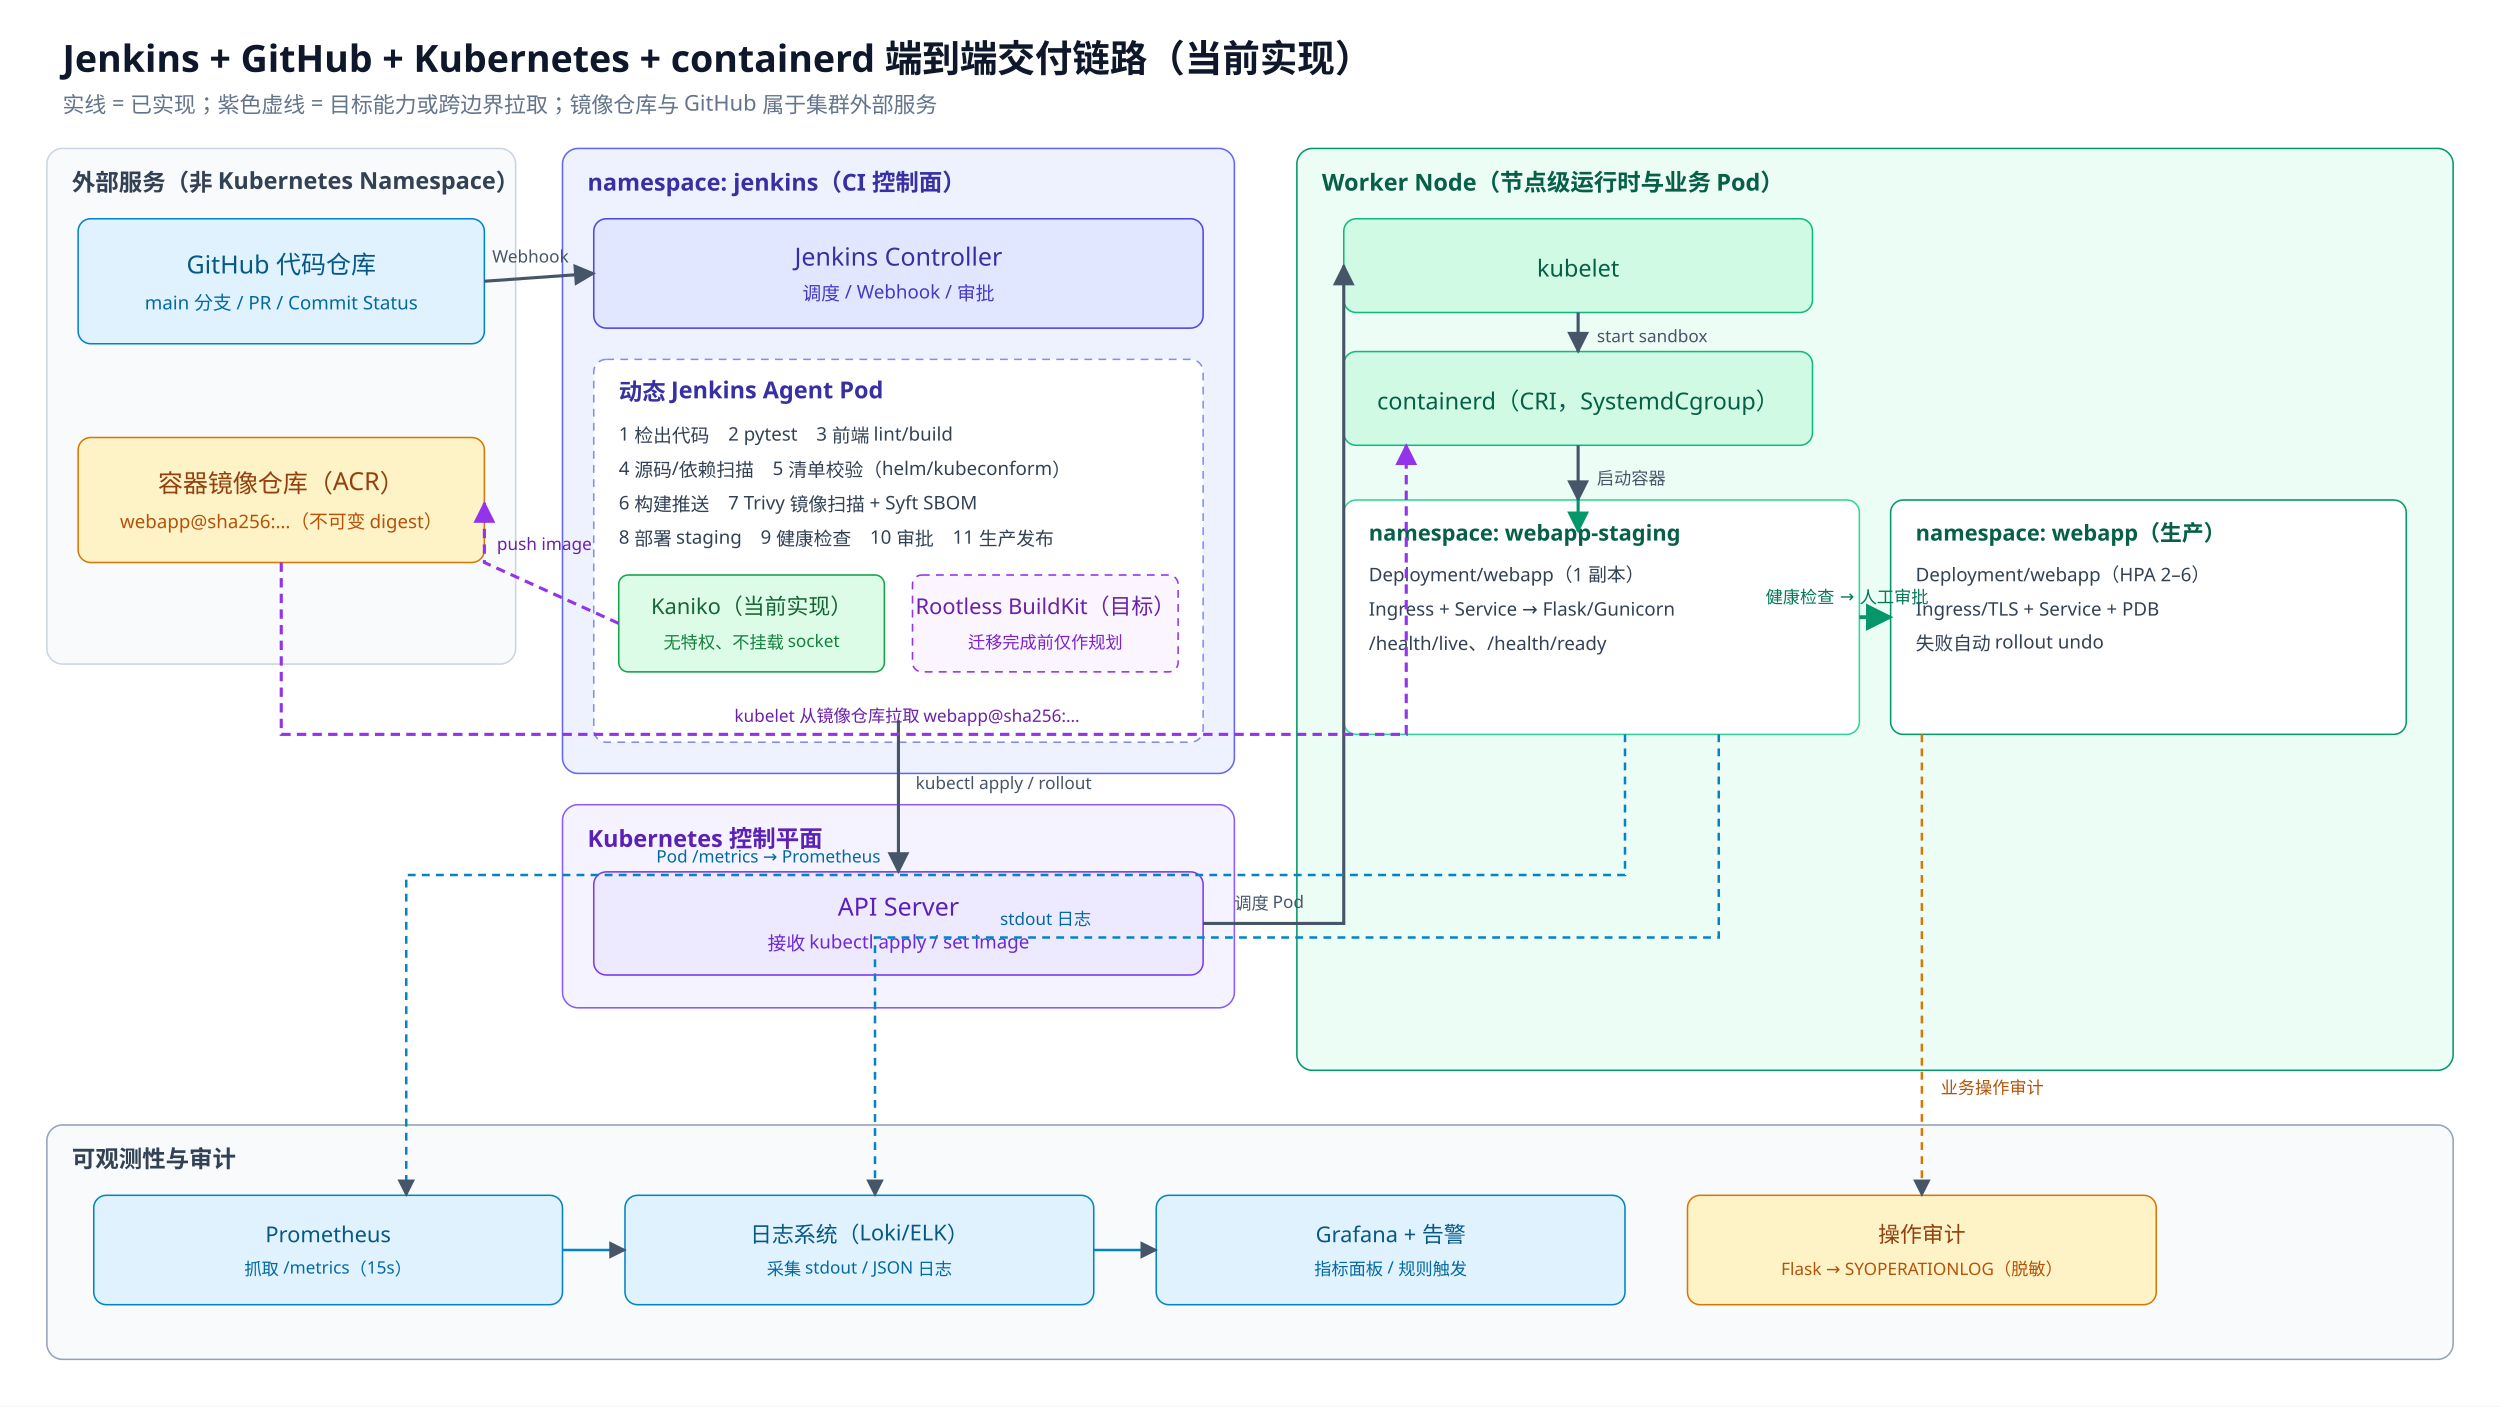
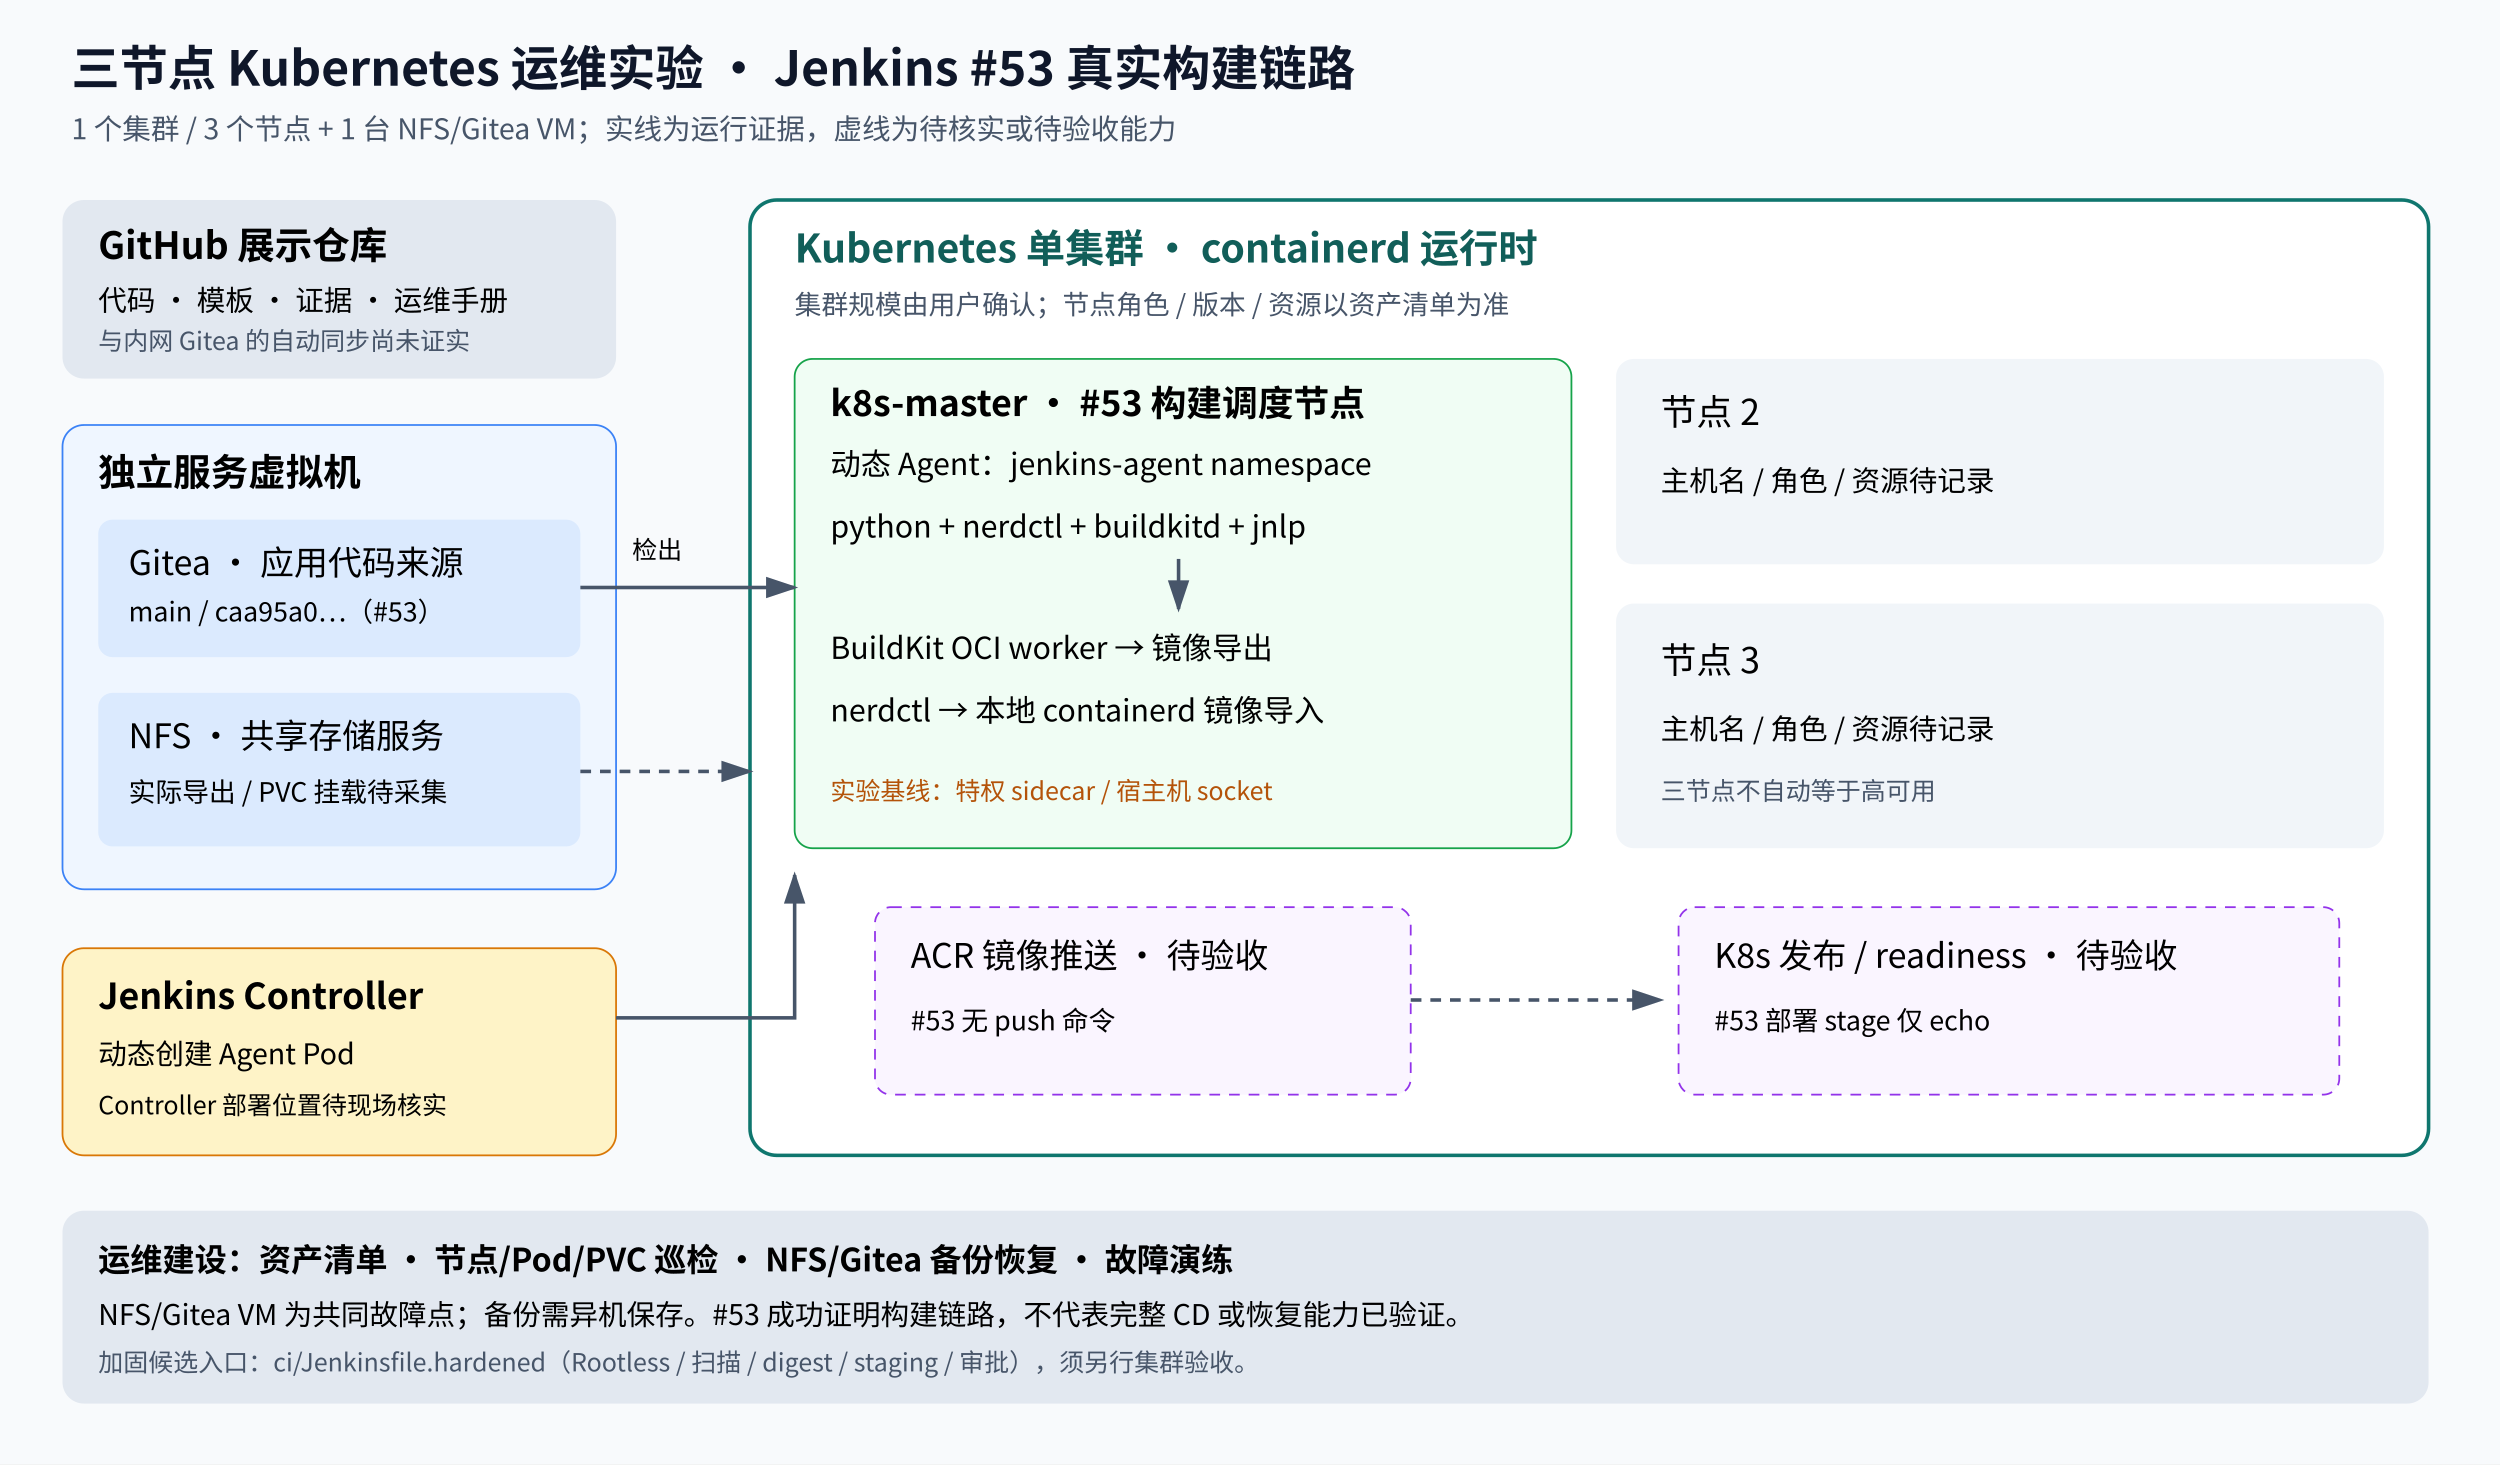
- <svg xmlns="http://www.w3.org/2000/svg" width="1600" height="900" viewBox="0 0 1600 900" font-family="Microsoft YaHei, Noto Sans SC, PingFang SC, sans-serif">
+ <svg xmlns="http://www.w3.org/2000/svg" width="1400" height="820" viewBox="0 0 1400 820">
  <defs>
-     <marker id="arrow" viewBox="0 0 10 10" refX="9" refY="5" markerWidth="7" markerHeight="7" orient="auto-start-reverse">
-       <path d="M 0 0 L 10 5 L 0 10 z" fill="#475569" />
-     </marker>
-     <marker id="arrow-dashed" viewBox="0 0 10 10" refX="9" refY="5" markerWidth="7" markerHeight="7" orient="auto-start-reverse">
-       <path d="M 0 0 L 10 5 L 0 10 z" fill="#9333ea" />
-     </marker>
-     <marker id="arrow-green" viewBox="0 0 10 10" refX="9" refY="5" markerWidth="7" markerHeight="7" orient="auto-start-reverse">
-       <path d="M 0 0 L 10 5 L 0 10 z" fill="#059669" />
+     <marker id="arrow" markerWidth="10" markerHeight="10" refX="8" refY="3" orient="auto">
+       <path d="M0,0 L0,6 L9,3 z" fill="#475569" />
    </marker>
  </defs>
-   <rect width="1600" height="900" fill="#ffffff" />
-   <text x="40" y="46" font-size="24" font-weight="bold" fill="#0f172a">Jenkins + GitHub + Kubernetes + containerd 端到端交付链路（当前实现）</text>
-   <text x="40" y="72" font-size="14" fill="#64748b">实线 = 已实现；紫色虚线 = 目标能力或跨边界拉取；镜像仓库与 GitHub 属于集群外部服务</text>
-   <rect x="30" y="95" width="300" height="330" rx="10" fill="#f8fafc" stroke="#cbd5e1" />
-   <text x="46" y="122" font-size="15" font-weight="bold" fill="#334155">外部服务（非 Kubernetes Namespace）</text>
-   <rect x="50" y="140" width="260" height="80" rx="8" fill="#e0f2fe" stroke="#0284c7" />
-   <text x="180" y="175" font-size="16" text-anchor="middle" fill="#075985">GitHub 代码仓库</text>
-   <text x="180" y="198" font-size="12" text-anchor="middle" fill="#0369a1">main 分支 / PR / Commit Status</text>
-   <rect x="50" y="280" width="260" height="80" rx="8" fill="#fef3c7" stroke="#d97706" />
-   <text x="180" y="315" font-size="16" text-anchor="middle" fill="#92400e">容器镜像仓库（ACR）</text>
-   <text x="180" y="338" font-size="12" text-anchor="middle" fill="#b45309">webapp@sha256:…（不可变 digest）</text>
-   <rect x="360" y="95" width="430" height="400" rx="10" fill="#eef2ff" stroke="#6366f1" />
-   <text x="376" y="122" font-size="15" font-weight="bold" fill="#3730a3">namespace: jenkins（CI 控制面）</text>
-   <rect x="380" y="140" width="390" height="70" rx="8" fill="#e0e7ff" stroke="#4f46e5" />
-   <text x="575" y="170" font-size="16" text-anchor="middle" fill="#3730a3">Jenkins Controller</text>
-   <text x="575" y="192" font-size="12" text-anchor="middle" fill="#4338ca">调度 / Webhook / 审批</text>
-   <rect x="380" y="230" width="390" height="245" rx="8" fill="#ffffff" stroke="#818cf8" stroke-dasharray="5 4" />
-   <text x="396" y="256" font-size="15" font-weight="bold" fill="#3730a3">动态 Jenkins Agent Pod</text>
-   <text x="396" y="282" font-size="12" fill="#334155">1 检出代码　2 pytest　3 前端 lint/build</text>
-   <text x="396" y="304" font-size="12" fill="#334155">4 源码/依赖扫描　5 清单校验（helm/kubeconform）</text>
-   <text x="396" y="326" font-size="12" fill="#334155">6 构建推送　7 Trivy 镜像扫描 + Syft SBOM</text>
-   <text x="396" y="348" font-size="12" fill="#334155">8 部署 staging　9 健康检查　10 审批　11 生产发布</text>
-   <rect x="396" y="368" width="170" height="62" rx="6" fill="#dcfce7" stroke="#16a34a" />
-   <text x="481" y="393" font-size="14" text-anchor="middle" fill="#166534">Kaniko（当前实现）</text>
-   <text x="481" y="415" font-size="11" text-anchor="middle" fill="#15803d">无特权、不挂载 socket</text>
-   <rect x="584" y="368" width="170" height="62" rx="6" fill="#faf5ff" stroke="#9333ea" stroke-dasharray="5 4" />
-   <text x="669" y="393" font-size="14" text-anchor="middle" fill="#6b21a8">Rootless BuildKit（目标）</text>
-   <text x="669" y="415" font-size="11" text-anchor="middle" fill="#7e22ce">迁移完成前仅作规划</text>
-   <rect x="360" y="515" width="430" height="130" rx="10" fill="#f5f3ff" stroke="#8b5cf6" />
-   <text x="376" y="542" font-size="15" font-weight="bold" fill="#5b21b6">Kubernetes 控制平面</text>
-   <rect x="380" y="558" width="390" height="66" rx="8" fill="#ede9fe" stroke="#7c3aed" />
-   <text x="575" y="586" font-size="16" text-anchor="middle" fill="#5b21b6">API Server</text>
-   <text x="575" y="608" font-size="12" text-anchor="middle" fill="#6d28d9">接收 kubectl apply / set image</text>
-   <rect x="830" y="95" width="740" height="590" rx="10" fill="#ecfdf5" stroke="#059669" />
-   <text x="846" y="122" font-size="15" font-weight="bold" fill="#065f46">Worker Node（节点级运行时与业务 Pod）</text>
-   <rect x="860" y="140" width="300" height="60" rx="8" fill="#d1fae5" stroke="#10b981" />
-   <text x="1010" y="177" font-size="15" text-anchor="middle" fill="#065f46">kubelet</text>
-   <rect x="860" y="225" width="300" height="60" rx="8" fill="#d1fae5" stroke="#10b981" />
-   <text x="1010" y="262" font-size="15" text-anchor="middle" fill="#065f46">containerd（CRI，SystemdCgroup）</text>
-   <rect x="860" y="320" width="330" height="150" rx="8" fill="#ffffff" stroke="#34d399" />
-   <text x="876" y="346" font-size="14" font-weight="bold" fill="#065f46">namespace: webapp-staging</text>
-   <text x="876" y="372" font-size="12" fill="#334155">Deployment/webapp（1 副本）</text>
-   <text x="876" y="394" font-size="12" fill="#334155">Ingress + Service → Flask/Gunicorn</text>
-   <text x="876" y="416" font-size="12" fill="#334155">/health/live、/health/ready</text>
-   <rect x="1210" y="320" width="330" height="150" rx="8" fill="#ffffff" stroke="#059669" />
-   <text x="1226" y="346" font-size="14" font-weight="bold" fill="#065f46">namespace: webapp（生产）</text>
-   <text x="1226" y="372" font-size="12" fill="#334155">Deployment/webapp（HPA 2–6）</text>
-   <text x="1226" y="394" font-size="12" fill="#334155">Ingress/TLS + Service + PDB</text>
-   <text x="1226" y="416" font-size="12" fill="#334155">失败自动 rollout undo</text>
-   <rect x="30" y="720" width="1540" height="150" rx="10" fill="#f8fafc" stroke="#94a3b8" />
-   <text x="46" y="747" font-size="15" font-weight="bold" fill="#334155">可观测性与审计</text>
-   <rect x="60" y="765" width="300" height="70" rx="8" fill="#e0f2fe" stroke="#0284c7" />
-   <text x="210" y="795" font-size="14" text-anchor="middle" fill="#075985">Prometheus</text>
-   <text x="210" y="816" font-size="11" text-anchor="middle" fill="#0369a1">抓取 /metrics（15s）</text>
-   <rect x="400" y="765" width="300" height="70" rx="8" fill="#e0f2fe" stroke="#0284c7" />
-   <text x="550" y="795" font-size="14" text-anchor="middle" fill="#075985">日志系统（Loki/ELK）</text>
-   <text x="550" y="816" font-size="11" text-anchor="middle" fill="#0369a1">采集 stdout / JSON 日志</text>
-   <rect x="740" y="765" width="300" height="70" rx="8" fill="#e0f2fe" stroke="#0284c7" />
-   <text x="890" y="795" font-size="14" text-anchor="middle" fill="#075985">Grafana + 告警</text>
-   <text x="890" y="816" font-size="11" text-anchor="middle" fill="#0369a1">指标面板 / 规则触发</text>
-   <rect x="1080" y="765" width="300" height="70" rx="8" fill="#fef3c7" stroke="#d97706" />
-   <text x="1230" y="795" font-size="14" text-anchor="middle" fill="#92400e">操作审计</text>
-   <text x="1230" y="816" font-size="11" text-anchor="middle" fill="#b45309">Flask → SYOPERATIONLOG（脱敏）</text>
-   <path d="M 310 180 L 380 175" stroke="#475569" stroke-width="2" fill="none" marker-end="url(#arrow)" />
-   <text x="315" y="168" font-size="11" fill="#475569">Webhook</text>
-   <path d="M 396 399 L 310 360 L 310 322" stroke="#9333ea" stroke-width="2" fill="none" stroke-dasharray="6 4" marker-end="url(#arrow-dashed)" />
-   <text x="318" y="352" font-size="11" fill="#6b21a8">push image</text>
-   <path d="M 575 461 L 575 558" stroke="#475569" stroke-width="2" fill="none" marker-end="url(#arrow)" />
-   <text x="586" y="505" font-size="11" fill="#475569">kubectl apply / rollout</text>
-   <path d="M 770 591 L 860 591 L 860 180 L 860 170" stroke="#475569" stroke-width="2" fill="none" marker-end="url(#arrow)" />
-   <text x="790" y="582" font-size="11" fill="#475569">调度 Pod</text>
-   <path d="M 1010 200 L 1010 225" stroke="#475569" stroke-width="2" fill="none" marker-end="url(#arrow)" />
-   <text x="1022" y="219" font-size="11" fill="#475569">start sandbox</text>
-   <path d="M 1010 285 L 1010 320" stroke="#475569" stroke-width="2" fill="none" marker-end="url(#arrow)" />
-   <text x="1022" y="310" font-size="11" fill="#475569">启动容器</text>
-   <path d="M 180 360 L 180 470 L 900 470 L 900 285" stroke="#9333ea" stroke-width="2" fill="none" stroke-dasharray="6 4" marker-end="url(#arrow-dashed)" />
-   <text x="470" y="462" font-size="11" fill="#6b21a8">kubelet 从镜像仓库拉取 webapp@sha256:…</text>
-   <path d="M 1010 320 L 1010 340" stroke="#059669" stroke-width="2" fill="none" marker-end="url(#arrow-green)" />
-   <path d="M 1190 395 L 1210 395" stroke="#059669" stroke-width="2.5" fill="none" marker-end="url(#arrow-green)" />
-   <text x="1130" y="386" font-size="11" fill="#047857">健康检查 → 人工审批</text>
-   <path d="M 1040 470 L 1040 560 L 260 560 L 260 765" stroke="#0284c7" stroke-width="1.6" fill="none" stroke-dasharray="5 4" marker-end="url(#arrow)" />
-   <text x="420" y="552" font-size="11" fill="#0369a1">Pod /metrics → Prometheus</text>
-   <path d="M 1100 470 L 1100 600 L 560 600 L 560 765" stroke="#0284c7" stroke-width="1.6" fill="none" stroke-dasharray="5 4" marker-end="url(#arrow)" />
-   <text x="640" y="592" font-size="11" fill="#0369a1">stdout 日志</text>
-   <path d="M 360 800 L 400 800" stroke="#0284c7" stroke-width="1.6" fill="none" marker-end="url(#arrow)" />
-   <path d="M 700 800 L 740 800" stroke="#0284c7" stroke-width="1.6" fill="none" marker-end="url(#arrow)" />
-   <path d="M 1230 470 L 1230 700 L 1230 765" stroke="#d97706" stroke-width="1.6" fill="none" stroke-dasharray="5 4" marker-end="url(#arrow)" />
-   <text x="1242" y="700" font-size="11" fill="#b45309">业务操作审计</text>
+   <rect width="1400" height="820" fill="#f8fafc" />
+   <g font-family="Microsoft YaHei, Noto Sans CJK SC, sans-serif">
+     <text x="40" y="48" font-size="27" font-weight="bold" fill="#0f172a">三节点 Kubernetes 运维实验 · Jenkins #53 真实构建链路</text>
+     <text x="40" y="78" font-size="16" fill="#475569">1 个集群 / 3 个节点 + 1 台 NFS/Gitea VM；实线为运行证据，虚线为待核实或待验收能力</text>
+     <rect x="35" y="112" width="310" height="100" rx="12" fill="#e2e8f0" />
+     <text x="55" y="145" font-size="21" font-weight="bold">GitHub 展示仓库</text>
+     <text x="55" y="174" font-size="16">代码 · 模板 · 证据 · 运维手册</text>
+     <text x="55" y="196" font-size="14" fill="#475569">与内网 Gitea 的自动同步尚未证实</text>
+     <rect x="35" y="238" width="310" height="260" rx="12" fill="#eff6ff" stroke="#3b82f6" />
+     <text x="55" y="272" font-size="21" font-weight="bold">独立服务虚拟机</text>
+     <rect x="55" y="291" width="270" height="77" rx="8" fill="#dbeafe" />
+     <text x="72" y="322" font-size="19">Gitea · 应用代码来源</text>
+     <text x="72" y="348" font-size="15">main / caa95a0…（#53）</text>
+     <rect x="55" y="388" width="270" height="86" rx="8" fill="#dbeafe" />
+     <text x="72" y="419" font-size="19">NFS · 共享存储服务</text>
+     <text x="72" y="449" font-size="15">实际导出 / PVC 挂载待采集</text>
+     <rect x="35" y="531" width="310" height="116" rx="12" fill="#fef3c7" stroke="#d97706" />
+     <text x="55" y="565" font-size="20" font-weight="bold">Jenkins Controller</text>
+     <text x="55" y="596" font-size="16">动态创建 Agent Pod</text>
+     <text x="55" y="624" font-size="14">Controller 部署位置待现场核实</text>
+     <rect x="420" y="112" width="940" height="535" rx="15" fill="#fff" stroke="#0f766e" stroke-width="2" />
+     <text x="445" y="147" font-size="22" font-weight="bold" fill="#115e59">Kubernetes 单集群 · containerd 运行时</text>
+     <text x="445" y="176" font-size="15" fill="#475569">集群规模由用户确认；节点角色 / 版本 / 资源以资产清单为准</text>
+     <rect x="445" y="201" width="435" height="274" rx="10" fill="#f0fdf4" stroke="#16a34a" />
+     <text x="465" y="233" font-size="20" font-weight="bold">k8s-master · #53 构建调度节点</text>
+     <text x="465" y="266" font-size="17">动态 Agent：jenkins-agent namespace</text>
+     <text x="465" y="301" font-size="17">python + nerdctl + buildkitd + jnlp</text>
+     <path d="M660,313 L660,341" stroke="#475569" stroke-width="2" marker-end="url(#arrow)" />
+     <text x="465" y="369" font-size="17">BuildKit OCI worker → 镜像导出</text>
+     <text x="465" y="404" font-size="17">nerdctl → 本地 containerd 镜像导入</text>
+     <text x="465" y="448" font-size="14" fill="#b45309">实验基线：特权 sidecar / 宿主机 socket</text>
+     <rect x="905" y="201" width="430" height="115" rx="10" fill="#f1f5f9" />
+     <text x="930" y="238" font-size="20">节点 2</text>
+     <text x="930" y="275" font-size="16">主机名 / 角色 / 资源待记录</text>
+     <rect x="905" y="338" width="430" height="137" rx="10" fill="#f1f5f9" />
+     <text x="930" y="377" font-size="20">节点 3</text>
+     <text x="930" y="414" font-size="16">主机名 / 角色 / 资源待记录</text>
+     <text x="930" y="448" font-size="14" fill="#475569">三节点不自动等于高可用</text>
+     <path d="M325,329 L445,329" stroke="#475569" stroke-width="2" marker-end="url(#arrow)" />
+     <text x="354" y="313" font-size="14">检出</text>
+     <path d="M325,432 L420,432" stroke="#475569" stroke-width="2" stroke-dasharray="6 5" marker-end="url(#arrow)" />
+     <path d="M345,570 L445,570 L445,490" fill="none" stroke="#475569" stroke-width="2" marker-end="url(#arrow)" />
+     <rect x="490" y="508" width="300" height="105" rx="9" fill="#faf5ff" stroke="#9333ea" stroke-dasharray="6 5" />
+     <text x="510" y="542" font-size="19">ACR 镜像推送 · 待验收</text>
+     <text x="510" y="577" font-size="15">#53 无 push 命令</text>
+     <path d="M790,560 L930,560" stroke="#475569" stroke-width="2" stroke-dasharray="6 5" marker-end="url(#arrow)" />
+     <rect x="940" y="508" width="370" height="105" rx="9" fill="#faf5ff" stroke="#9333ea" stroke-dasharray="6 5" />
+     <text x="960" y="542" font-size="19">K8s 发布 / readiness · 待验收</text>
+     <text x="960" y="577" font-size="15">#53 部署 stage 仅 echo</text>
+     <rect x="35" y="678" width="1325" height="108" rx="12" fill="#e2e8f0" />
+     <text x="55" y="712" font-size="18" font-weight="bold">运维建设：资产清单 · 节点/Pod/PVC 巡检 · NFS/Gitea 备份恢复 · 故障演练</text>
+     <text x="55" y="742" font-size="16">NFS/Gitea VM 为共同故障点；备份需异机保存。#53 成功证明构建链路，不代表完整 CD 或恢复能力已验证。</text>
+     <text x="55" y="768" font-size="14" fill="#475569">加固候选入口：ci/Jenkinsfile.hardened（Rootless / 扫描 / digest / staging / 审批），须另行集群验收。</text>
+   </g>
</svg>
